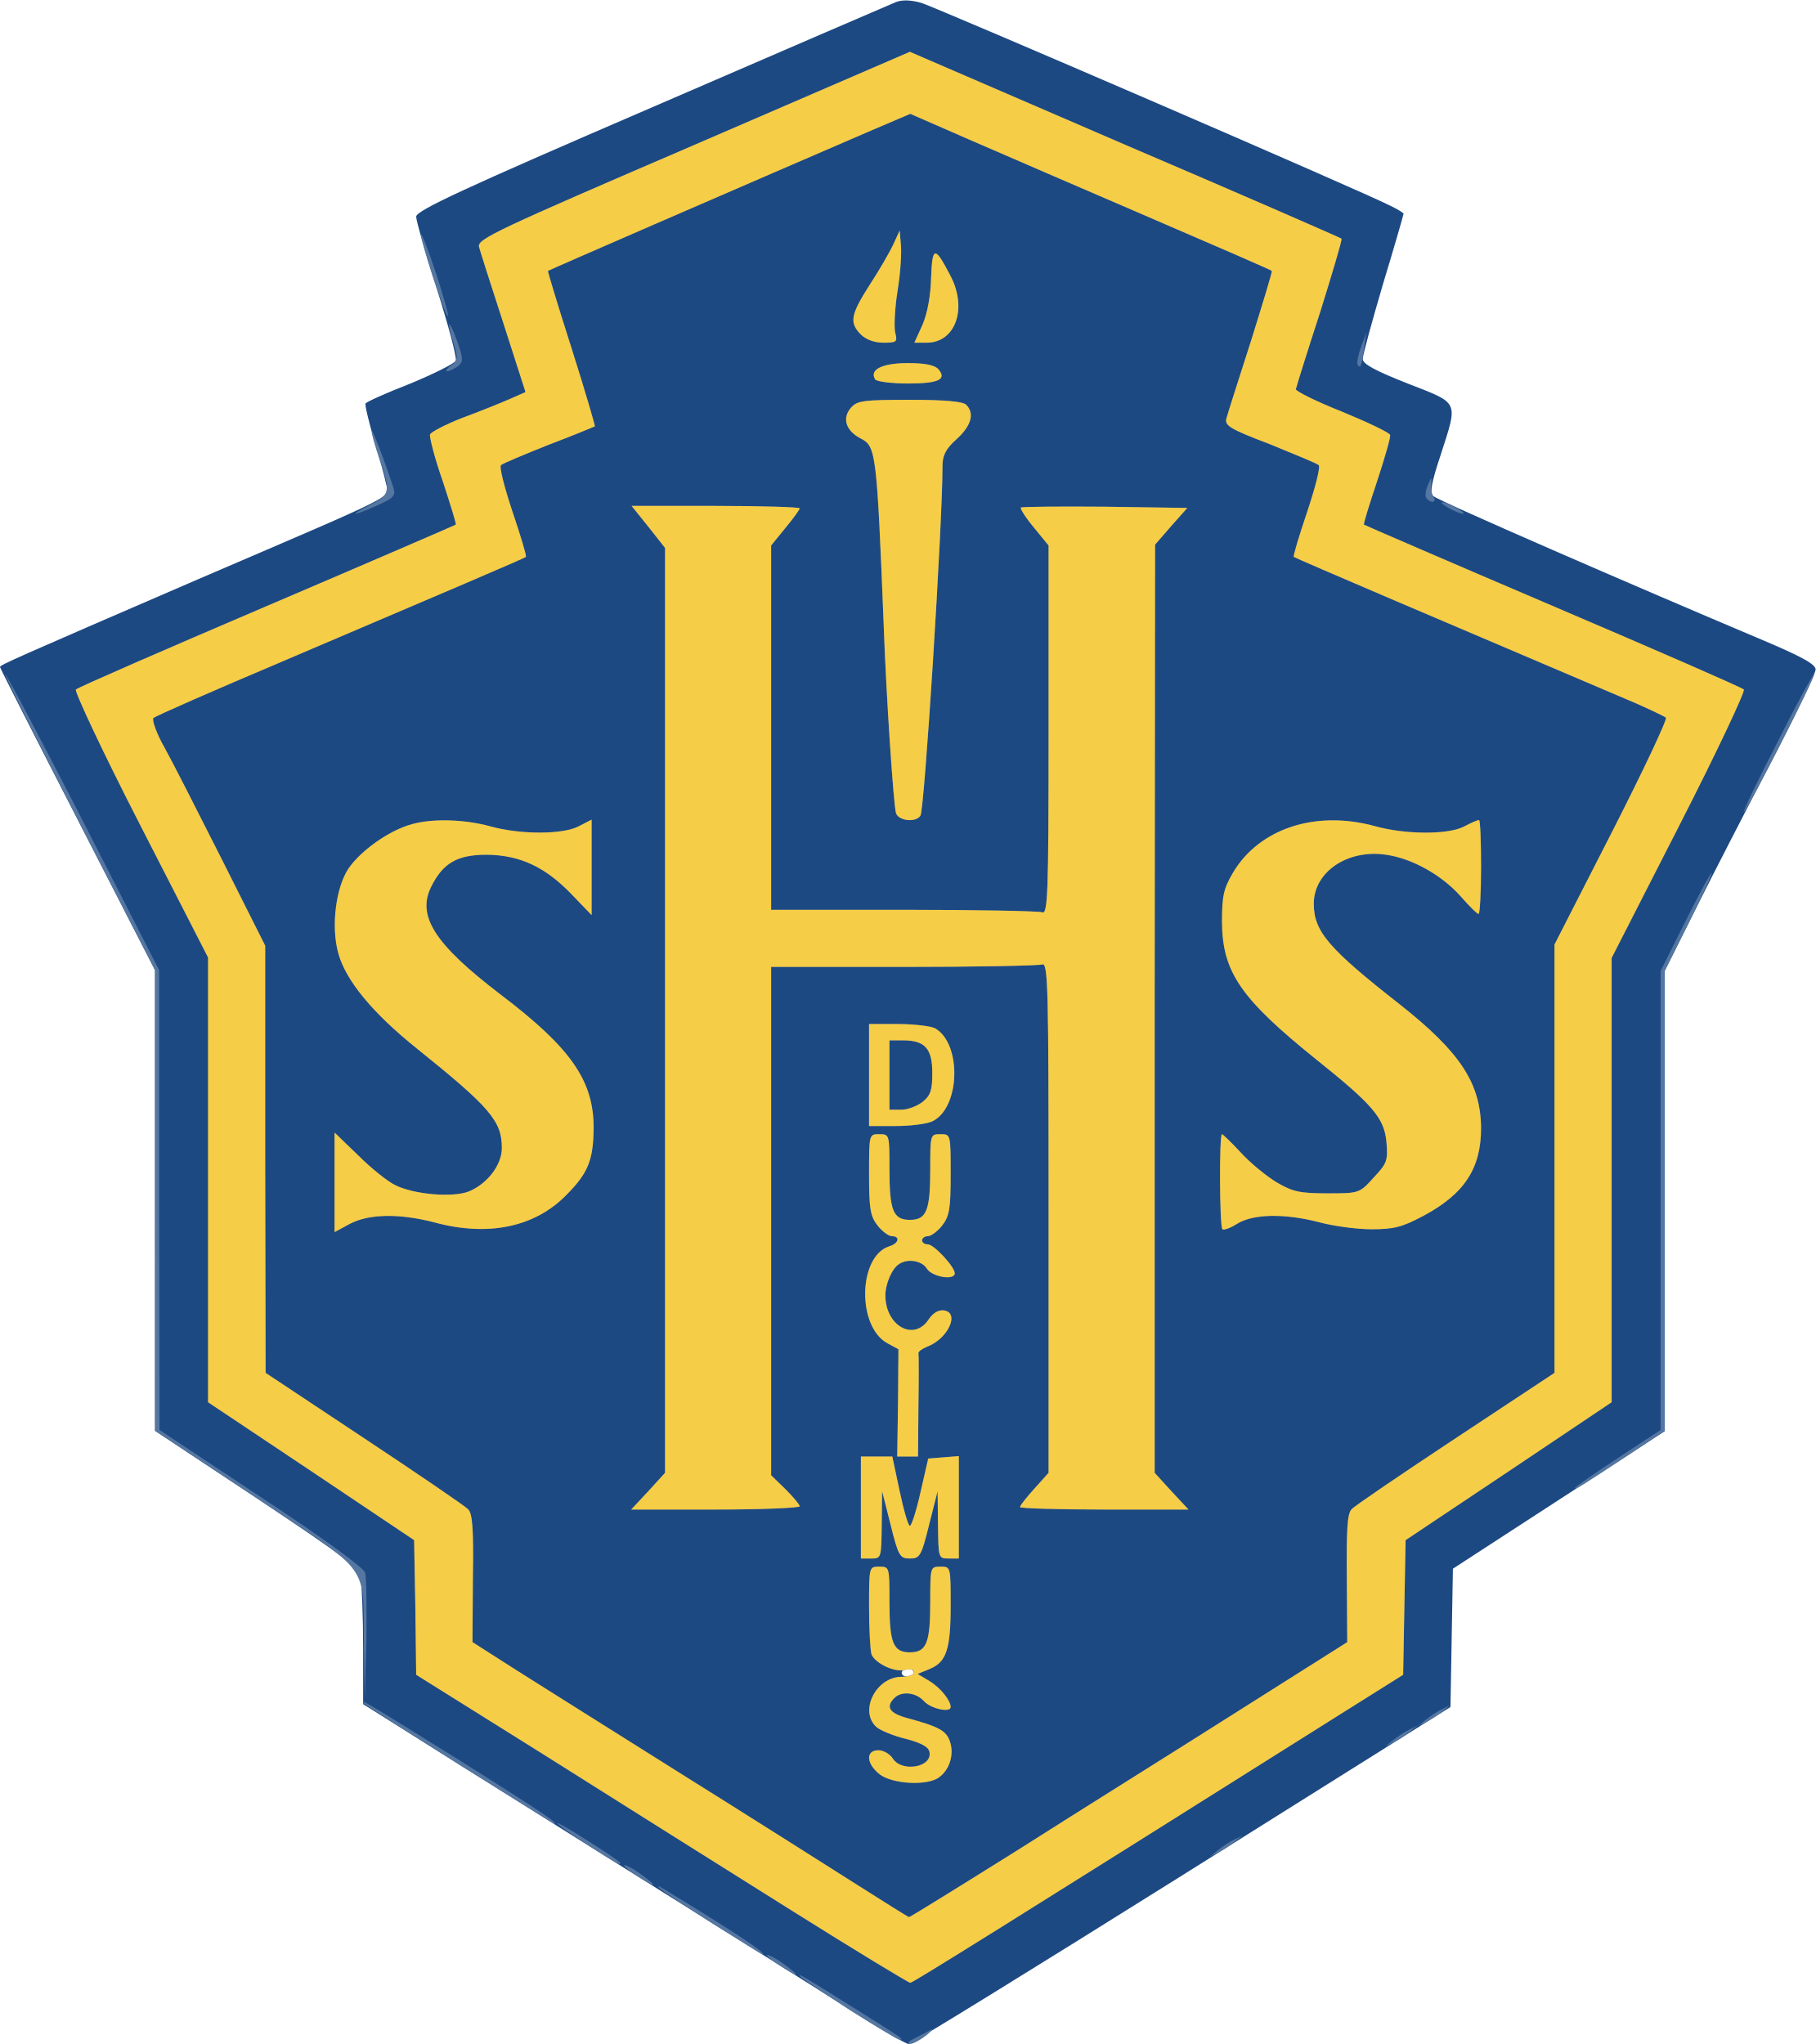
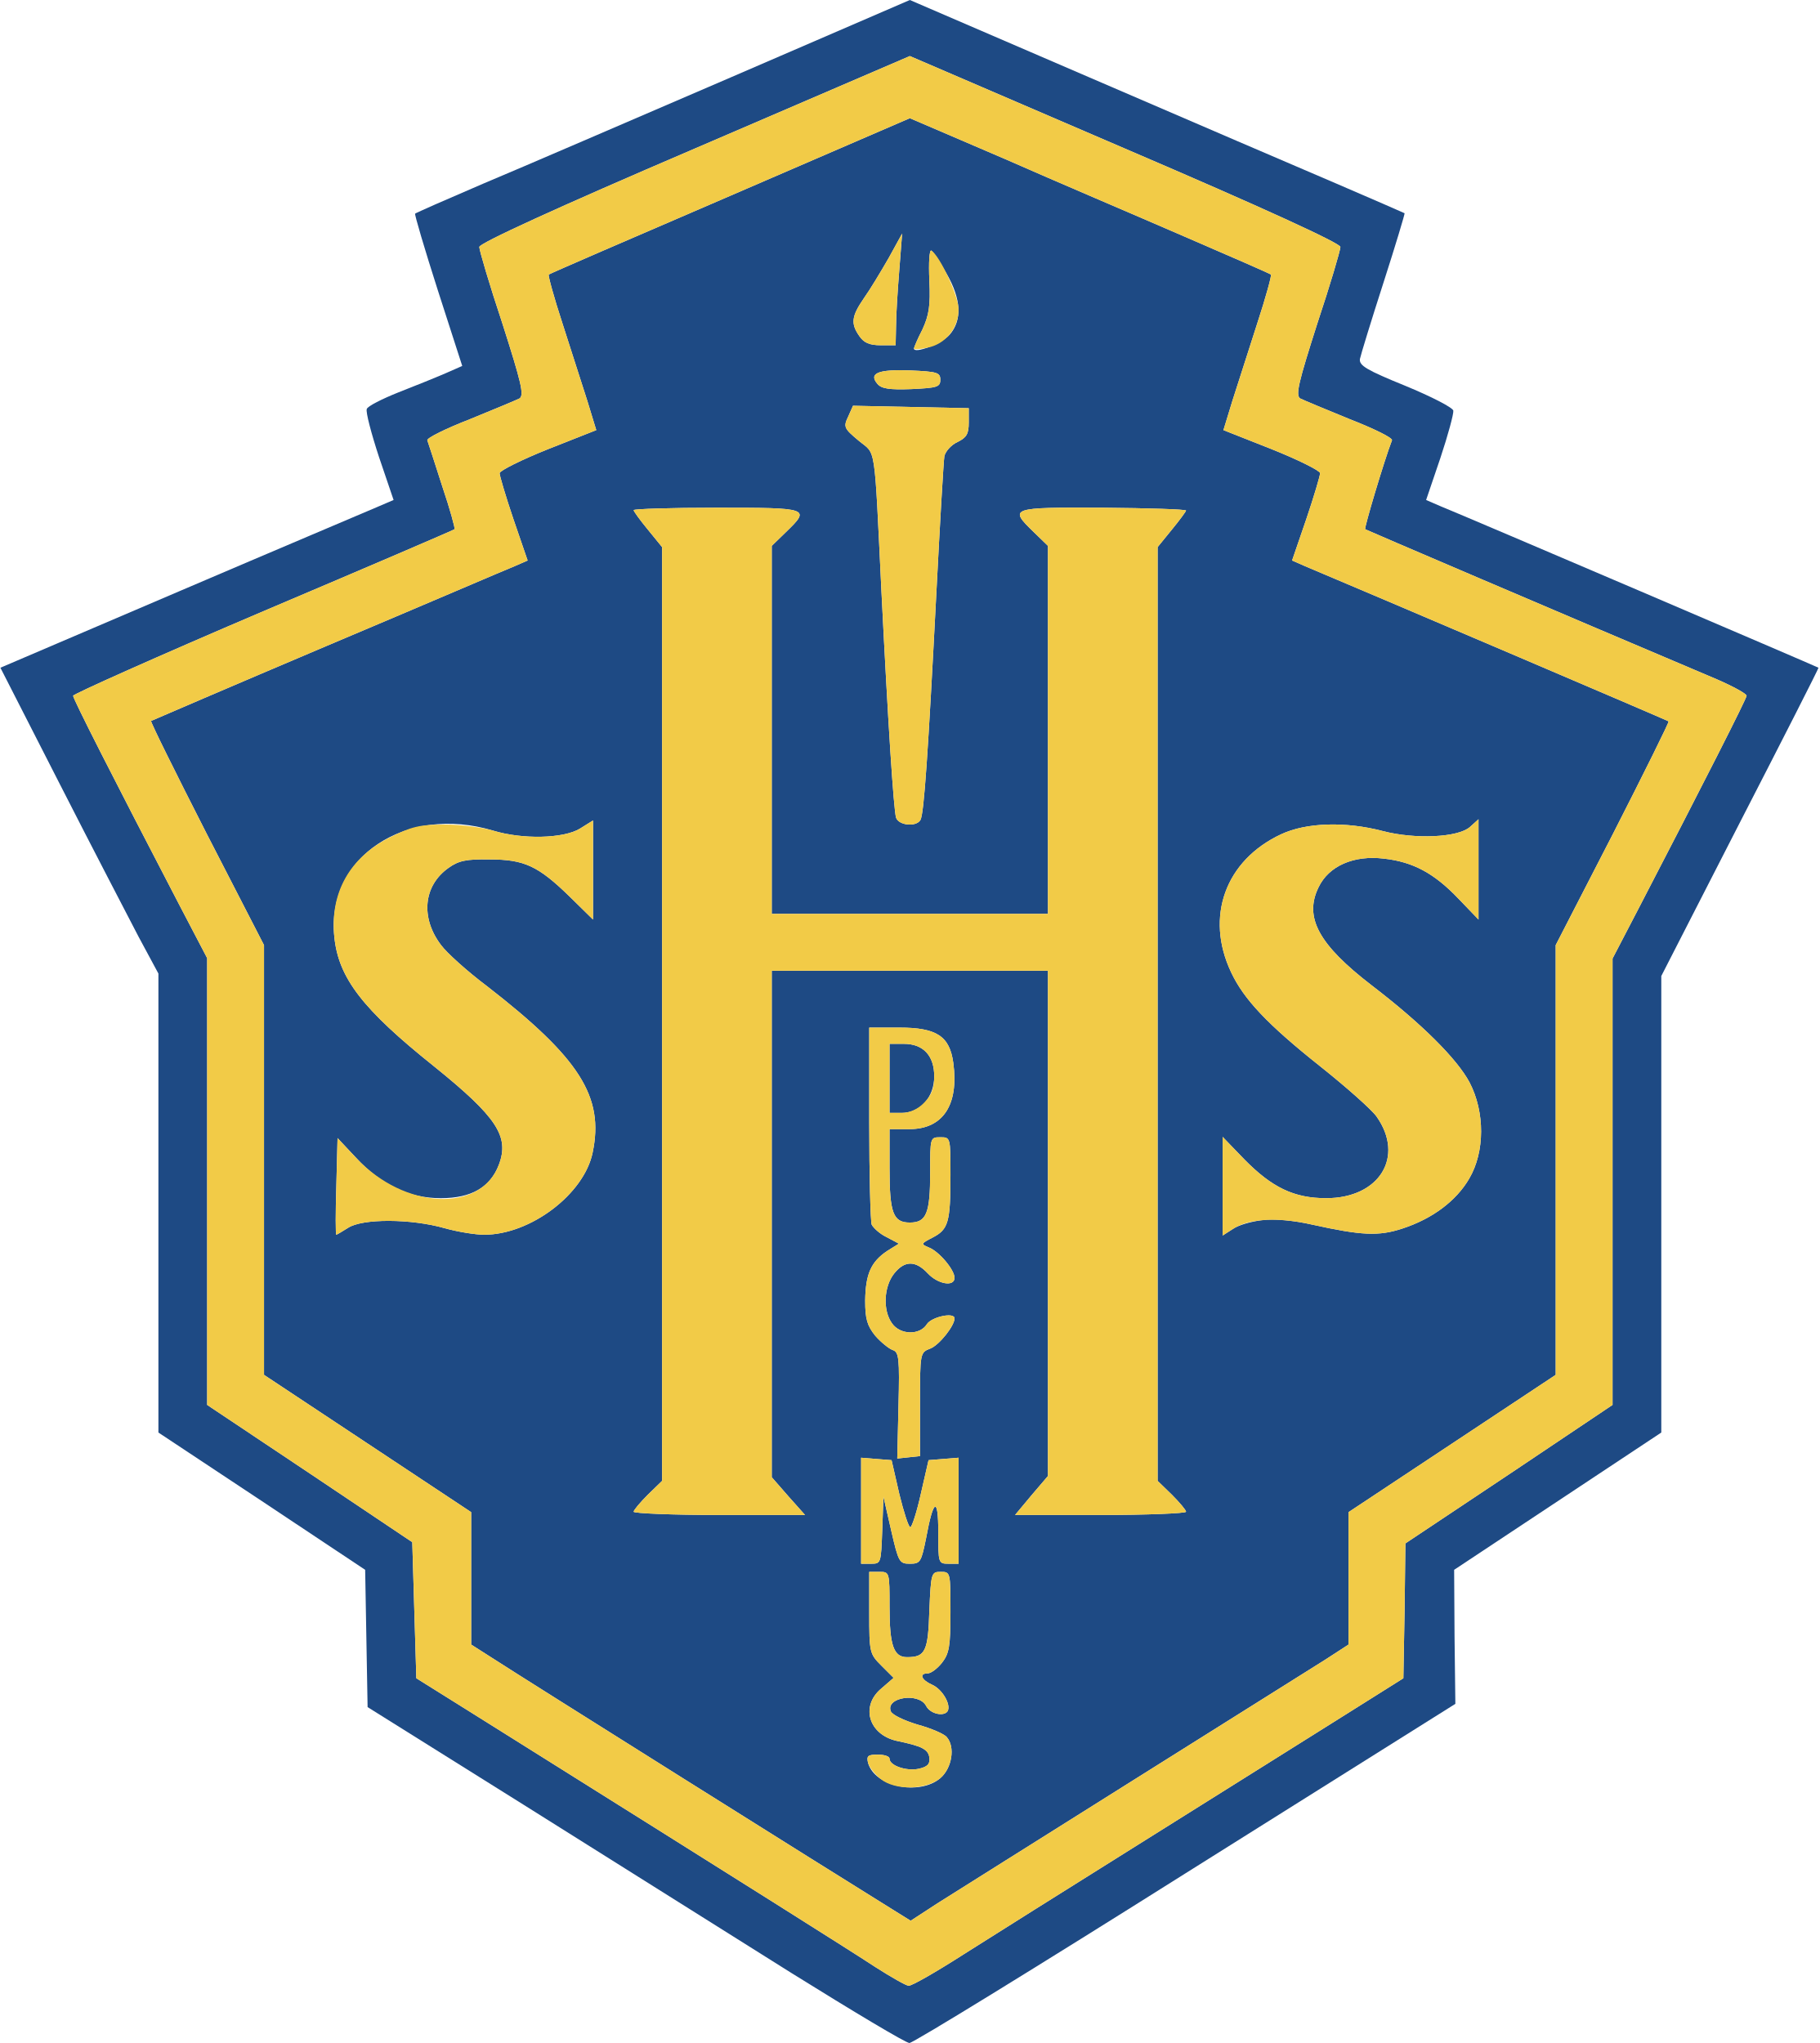
- <svg xmlns="http://www.w3.org/2000/svg" version="1.0" width="445px" height="501px" viewBox="0 0 4450 5010" preserveAspectRatio="xMidYMid meet">
-   <g id="layer101" fill="#1d4983" stroke="none">
-     <path d="M2085 4927 c-72 -46 -370 -233 -663 -416 l-532 -334 0 -137 c0 -76 -3 -152 -6 -170 -6 -29 -32 -49 -255 -198 l-249 -165 0 -565 0 -564 -190 -370 c-105 -203 -190 -371 -190 -373 0 -5 29 -18 485 -215 512 -220 468 -198 461 -235 -3 -16 -17 -66 -30 -110 -13 -44 -22 -83 -20 -86 2 -4 51 -26 110 -49 58 -24 108 -49 111 -56 3 -8 -18 -86 -46 -175 -28 -88 -51 -168 -51 -178 0 -15 119 -70 576 -267 316 -137 586 -253 600 -259 16 -6 37 -5 62 2 36 11 1091 466 1151 498 17 8 31 17 31 19 0 2 -22 79 -50 171 -27 92 -50 175 -50 185 0 12 29 28 110 60 128 50 124 41 81 175 -23 69 -27 93 -18 101 11 11 492 220 805 352 97 41 132 60 132 73 0 9 -48 109 -106 221 -58 111 -142 274 -185 360 l-79 158 0 564 0 564 -259 168 -260 169 -3 169 -3 170 -658 413 c-362 227 -664 413 -670 413 -7 0 -71 -38 -142 -83z m155 -827 c0 -5 -7 -10 -15 -10 -8 0 -15 5 -15 10 0 6 7 10 15 10 8 0 15 -4 15 -10z" />
+ <svg xmlns="http://www.w3.org/2000/svg" version="1.1" id="Layer_1" x="0px" y="0px" viewBox="-81 145 448 503" style="enable-background:new -81 145 448 503;" xml:space="preserve">
+   <style type="text/css">
+ 	.st0{fill:#1E4A84;}
+ 	.st1{fill:#F2CB47;}
+ </style>
+   <g id="layer101">
+     <path class="st0" d="M113.9,630.8c-15.1-9.5-44.7-28.1-65.9-41.4L9.5,565.3l-0.3-16.9l-0.3-16.9l-25.4-16.9L-42,497.7v-56.5v-56.5   l-4.9-9.1c-2.6-5-11.4-21.9-19.4-37.6l-14.6-28.6l44.2-18.9c24.3-10.4,46.1-19.6,48.4-20.6l4.2-1.8l-3.6-10.6   c-1.9-5.8-3.3-11.1-3-11.8c0.2-0.7,3.8-2.5,7.8-4.1c4.1-1.6,9.3-3.7,11.6-4.7l4.1-1.8l-6-18.6c-3.3-10.3-5.8-18.8-5.6-18.9   c0.2-0.2,7.7-3.5,16.8-7.4c9.1-3.8,36.4-15.6,60.8-26.1L143,145l44.3,19.1c24.3,10.5,51.6,22.2,60.7,26.1   c9.1,3.9,16.6,7.2,16.8,7.3c0.1,0.1-2.2,7.8-5.2,17.1c-3,9.3-5.6,17.8-5.8,18.8c-0.2,1.6,1.6,2.7,11.2,6.6   c6.3,2.6,11.6,5.3,11.8,6.1c0.1,0.8-1.3,6-3.2,11.7l-3.5,10.3l3.7,1.6c6.2,2.5,92.7,39.5,92.9,39.7c0.1,0.1-8.6,17.2-19.3,38   L328,385.3v56.2v56.2l-25.5,16.9L277,531.5l0.1,16.5l0.2,16.5l-66.4,41.7c-36.5,23-67.1,41.8-68,41.8   C142,648,129,640.2,113.9,630.8z M156.2,626.2c6.8-4.3,26-16.4,42.8-26.9s38.4-24.1,48-30.1l17.5-11l0.3-16.6L265,525l25.5-17   l25.5-17.1v-55V381l6.4-12.3c16.2-31.2,26.6-51.7,26.6-52.4c0-0.5-3.3-2.3-7.2-4c-41.3-17.5-86.4-36.8-86.7-37   c-0.3-0.2,4.7-17,6.6-21.9c0.2-0.6-4.5-2.9-10.4-5.2c-5.9-2.4-11.4-4.7-12.2-5.1c-1.2-0.8-0.4-4,4.2-18.4   c3.2-9.6,5.7-18.1,5.7-18.9c0-0.9-18.7-9.5-53-24.2l-53-22.8l-53,22.8c-34.3,14.7-53,23.3-53,24.2c0,0.8,2.5,9.3,5.7,18.9   c4.6,14.4,5.4,17.6,4.2,18.4c-0.8,0.4-6.3,2.7-12.2,5.1c-5.9,2.3-10.6,4.6-10.5,5.2c0.2,0.6,1.9,5.7,3.7,11.4   c1.9,5.6,3.2,10.4,3,10.5c-0.2,0.2-21.4,9.3-47.1,20.2C-42,306.5-63,315.9-63,316.3c0,0.8,9.6,19.7,26.1,51.4l6.9,13.2v55v55   l25.3,16.9l25.2,16.9l0.5,16.8l0.5,16.7l15.5,9.7c68.6,43,91.4,57.4,97.5,61.4c3.9,2.5,7.6,4.6,8.2,4.6   C143.4,634,149.5,630.5,156.2,626.2z" />
+     <path class="st0" d="M136.3,613.6c-10.2-6.3-88.9-55.7-95.5-60l-5.8-3.7v-16.3v-16.3L9.5,500.4L-16,483.5v-52.9v-52.9l-14.1-27.4   c-7.7-15.1-13.9-27.6-13.7-27.8c0.2-0.1,19.7-8.5,43.3-18.5c23.7-10,44.4-18.9,46.2-19.6l3.2-1.4l-3.5-10.2   c-1.9-5.6-3.4-10.7-3.4-11.3s5.4-3.3,11.9-5.9l11.9-4.7l-2.2-7.2c-1.3-4-4-12.5-6.1-19c-2.1-6.4-3.6-11.9-3.4-12.1   c0.2-0.2,20.3-8.9,44.7-19.4l44.2-19.1l23.3,10c12.7,5.6,32.7,14.1,44.2,19.1c11.6,5,21.2,9.2,21.4,9.4c0.2,0.2-1.3,5.7-3.4,12.1   c-2.1,6.5-4.8,15-6.1,19l-2.2,7.2l11.9,4.7c6.5,2.6,11.9,5.3,11.9,5.9s-1.5,5.7-3.4,11.3l-3.5,10.2l3.2,1.4   c15,6.3,89.3,38,89.5,38.2c0.2,0.1-6,12.6-13.7,27.7L302,377.7v52.9v52.9l-25.5,16.9L251,517.3v16.3v16.3l-5.7,3.7   c-3.2,2-24.5,15.4-47.3,29.7c-22.8,14.3-44.5,28-48.2,30.3l-6.6,4.3L136.3,613.6z M150.5,582.8c2.9-2.5,3.7-7.7,1.6-10.1   c-0.6-0.8-3.9-2.2-7.2-3.1c-3.3-1-6.3-2.4-6.6-3.3c-1.3-3.4,6.9-4.7,8.7-1.3c1,2,4.4,2.7,5.3,1.3c0.9-1.6-1.3-5.4-3.8-6.5   c-2.7-1.2-3.3-2.8-1.1-2.8c0.8,0,2.4-1.2,3.5-2.6c1.8-2.3,2.1-4.1,2.1-12.5c0-9.8,0-9.9-2.4-9.9c-2.3,0-2.4,0.2-2.8,9.5   c-0.3,10.1-1,11.5-5.5,11.5c-3.3,0-4.3-2.9-4.3-12.4c0-8.5,0-8.6-2.5-8.6H133v10.1c0,9.8,0.1,10.1,3,13l3,3l-3,2.6   c-5.2,4.3-3.2,11.3,3.7,12.9c6.3,1.3,7.8,2.1,8.1,4.1c0.2,1.6-0.4,2.3-2.7,2.8c-3,0.6-7.1-0.8-7.1-2.5c0-0.6-1.3-1-2.9-1   c-2.4,0-2.8,0.3-2.4,2C134.3,584.9,145.3,587.2,150.5,582.8z M136.2,521.8l0.3-8.3l1.9,8.3c1.8,7.8,2,8.2,4.6,8.2   c2.6,0,2.8-0.4,4-6.3c1.8-9.8,3-10.3,3-1.4c0,7.5,0,7.7,2.5,7.7h2.5v-13.1v-13l-3.7,0.3l-3.7,0.3l-1.9,8.3c-1,4.5-2.2,8.2-2.6,8.2   c-0.4,0-1.6-3.7-2.7-8.2l-1.9-8.3l-3.8-0.3l-3.7-0.3v13V530h2.5C135.9,530,135.9,529.8,136.2,521.8z M113.1,513.4l-4.1-4.7v-62.3   V384h34h34v62.2v62.2l-4.1,4.8l-4,4.8h21c11.6,0,21.1-0.4,21.1-0.8c0-0.4-1.6-2.3-3.5-4.2l-3.5-3.4V394.7v-115l3.5-4.3   c1.9-2.3,3.5-4.5,3.5-4.7c0-0.3-9.2-0.6-20.5-0.7c-22.8-0.1-23.2,0-17,6l3.5,3.4v45.3V370h-34h-34v-45.3v-45.3l3.5-3.4   c6.1-5.9,5.8-6-17-6c-11.3,0-20.5,0.3-20.5,0.6c0,0.3,1.6,2.5,3.5,4.8l3.5,4.3v115v114.9l-3.5,3.4c-1.9,1.9-3.5,3.8-3.5,4.2   c0,0.4,9.5,0.8,21.1,0.8h21.1L113.1,513.4z M145.5,490.8c0-12.8,0-12.8,2.6-13.8c2.2-0.9,5.9-5.6,5.9-7.4c0-1.6-5.6-0.4-6.8,1.4   c-1.7,2.8-6.6,2.7-8.6-0.2c-2.3-3.2-2-9,0.5-12.2c2.6-3.3,5.3-3.3,8.3-0.1c2.5,2.7,6.6,3.4,6.6,1.1c0-2-3.9-6.6-6.4-7.5   c-1.9-0.8-1.9-0.9,1-2.4c3.9-2,4.4-3.8,4.4-15.4c0-9.3,0-9.3-2.5-9.3s-2.5,0.1-2.5,8.6c0,10.1-0.9,12.4-5,12.4c-4.1,0-5-2.3-5-13.4   V423h4.9c8.2,0,12.2-5.9,10.8-16.3c-0.9-6.6-4.1-8.7-13.3-8.7H133v23.4c0,12.9,0.3,24.2,0.6,25.1c0.4,0.8,2,2.3,3.7,3.1l3,1.6   l-2.9,1.8c-4,2.7-5.3,5.7-5.4,12.2c0,4.6,0.5,6.2,2.5,8.7c1.4,1.6,3.4,3.2,4.3,3.5c1.5,0.5,1.7,2,1.4,13.7l-0.3,13l2.8-0.3l2.8-0.3   V490.8z M4.7,447.3c3.5-2.3,15.4-2.3,23.8,0.1c3.2,0.9,7.6,1.6,9.7,1.6c11.4,0,24.6-10,26.7-20.2c2.9-13.8-3.2-23.3-26-41   c-4.8-3.6-9.9-8.2-11.3-10.1c-5.1-6.7-4.4-14.6,1.8-19c2.5-1.8,4.4-2.2,10.1-2.1c8.6,0,12,1.6,19.8,9.2l5.7,5.6v-12.2V347l-3.2,2   c-4.1,2.5-14.2,2.7-21.4,0.5c-21.5-6.5-41.1,6.6-39.1,26.1c1,10.2,7,17.9,24.5,31.9c15.5,12.5,18.7,17.3,16,24.3   c-2.1,5.5-6.7,8.2-14.3,8.2c-7.8,0-14.6-3.2-20.8-9.9l-4.6-4.9l-0.3,11.9c-0.2,6.5-0.2,11.9,0,11.9C1.9,449,3.3,448.2,4.7,447.3z    M229.8,445.4c2.7-0.4,7.8,0.1,12.2,1.1c12.2,2.7,16.4,2.9,22.2,1c7.4-2.4,13.3-6.8,16.5-12.3c3.9-6.6,3.9-16.4,0.1-23.7   c-3.1-5.8-11.7-14.4-24.1-23.9c-13-10-16.7-16.7-13.1-24.1c2.5-5.3,8.7-8,16.1-7.1c7.2,0.8,12.4,3.6,18.4,9.9l4.9,5.1v-12.3v-12.4   l-2.1,1.9c-2.9,2.6-13.5,3.1-21.5,1c-9.2-2.4-18.8-2.1-25,0.8c-13.7,6.4-18.8,20.3-12.3,34c3.1,6.6,8.9,12.8,22,23.2   c6.4,5.1,12.6,10.6,13.8,12.3c7,9.9,0.7,20.1-12.4,20.1c-7.9,0-13.3-2.6-20.1-9.5l-5.4-5.6v12.2v12.1l2.5-1.6   C223.9,446.6,227.2,445.7,229.8,445.4z M145.6,346.9c0.9-1.5,1.9-16.8,3.9-55.4c0.9-17.6,1.8-33,2-34.2c0.3-1.2,1.7-2.8,3.3-3.5   c2.2-1.1,2.7-2,2.7-4.8v-3.5l-14.3-0.3l-14.2-0.3l-1.2,2.7c-1.2,2.5-1,2.9,2.6,5.9c4.3,3.6,3.8-0.2,5.6,37c1.6,32,3,53.8,3.6,55.8   C140.2,348.2,144.5,348.7,145.6,346.9z M150.5,238.5c0-1.8-0.8-2-7.4-2.3c-7.9-0.3-10.3,0.7-8.1,3.3c1,1.2,2.9,1.5,8.4,1.3   C149.7,240.5,150.5,240.3,150.5,238.5z M152.8,227.4c3.1-3.6,2.9-8.7-0.8-15.1c-1.6-2.8-3.3-5.4-3.7-5.6c-0.5-0.3-0.7,3-0.5,7.3   c0.3,6.3-0.1,8.6-1.7,12.1c-1.2,2.3-2.1,4.5-2.1,4.7C144,232.2,150.9,229.6,152.8,227.4z M139.6,225.3c0-2.7,0.4-8.8,0.8-13.8   l0.7-9l-3.3,6c-1.9,3.3-4.6,7.8-6.1,9.9c-3.1,4.5-3.3,6.3-1.1,9.4c1.1,1.6,2.5,2.2,5.2,2.2h3.7L139.6,225.3z" />
+     <path class="st0" d="M138,410.5V402h3.5c4.8,0,7.5,2.9,7.5,8s-3.4,9-8,9h-3V410.5z" />
  </g>
-   <g id="layer102" fill="#5476a0" stroke="none">
-     <path d="M2242 4996 c16 -8 34 -18 40 -21 7 -4 2 3 -12 14 -14 11 -32 21 -40 21 -8 0 -3 -7 12 -14z" />
-     <path d="M2083 4927 c-61 -40 -115 -76 -120 -81 -11 -12 0 -6 132 77 120 75 123 77 109 76 -5 0 -59 -33 -121 -72z" />
-     <path d="M1939 4682 c-156 -98 -427 -268 -601 -378 l-318 -199 -2 -165 -3 -165 -252 -169 -253 -169 0 -545 0 -545 -166 -324 c-93 -181 -162 -329 -158 -333 5 -5 216 -97 469 -205 253 -108 461 -198 462 -199 2 -1 -13 -49 -32 -107 -20 -57 -33 -109 -31 -114 2 -6 37 -24 77 -40 41 -15 93 -36 116 -46 l41 -18 -54 -168 c-30 -92 -57 -177 -60 -188 -5 -19 45 -42 526 -249 l530 -229 528 228 c290 124 528 228 530 230 2 2 -22 83 -53 182 -32 98 -58 182 -59 187 0 5 50 30 113 55 63 26 116 51 118 57 2 5 -13 56 -32 114 -19 57 -34 105 -32 106 1 1 209 91 462 199 253 108 464 200 469 205 4 4 -65 151 -158 333 l-166 325 0 544 0 545 -252 169 -253 169 -3 165 -3 165 -137 86 c-834 525 -1065 669 -1071 669 -4 0 -136 -80 -292 -178z m558 -149 c146 -93 388 -244 536 -338 l269 -170 -1 -156 c-1 -121 1 -160 12 -170 7 -8 122 -86 255 -174 l242 -160 0 -525 0 -525 140 -274 c77 -151 137 -278 133 -282 -5 -4 -55 -28 -113 -52 -388 -165 -796 -339 -799 -342 -2 -2 13 -52 33 -111 20 -60 33 -111 28 -114 -4 -4 -58 -26 -119 -51 -100 -38 -112 -46 -107 -64 3 -11 30 -96 60 -189 29 -93 53 -171 51 -172 -1 -2 -137 -61 -302 -132 -165 -71 -364 -157 -442 -191 l-142 -62 -103 44 c-343 148 -783 339 -785 341 -1 1 25 87 58 190 33 104 58 190 57 191 -2 1 -52 22 -113 45 -60 24 -113 46 -117 50 -5 3 8 54 28 114 20 59 35 109 33 111 -5 4 -188 82 -594 255 -170 72 -314 135 -319 140 -4 4 7 37 27 72 19 34 82 158 141 275 l106 211 0 524 1 523 241 160 c133 88 247 166 255 174 11 10 14 48 12 170 l-1 156 108 69 c60 38 240 151 399 251 160 100 351 221 425 268 74 47 136 86 138 86 1 1 122 -74 269 -166z" />
-     <path d="M2156 4349 c-33 -26 -35 -59 -3 -59 12 0 28 9 35 20 22 35 98 22 90 -16 -2 -12 -20 -22 -58 -32 -30 -7 -63 -21 -72 -29 -43 -39 -1 -123 62 -123 16 0 30 -5 30 -11 0 -7 -9 -9 -22 -6 -25 7 -73 -16 -82 -38 -3 -9 -6 -61 -6 -116 0 -99 0 -99 25 -99 25 0 25 1 25 86 0 101 9 124 50 124 41 0 50 -23 50 -124 0 -85 0 -86 25 -86 25 0 25 0 25 95 0 107 -10 139 -52 156 l-29 12 30 18 c26 16 51 47 51 63 0 15 -49 4 -65 -14 -20 -22 -55 -26 -73 -8 -22 22 -12 37 31 49 78 21 96 31 105 57 11 31 0 69 -26 88 -28 22 -115 17 -146 -7z" />
-     <path d="M2110 3695 l0 -125 38 0 39 0 18 85 c10 47 21 85 25 85 4 0 16 -37 26 -82 l19 -83 38 -3 37 -3 0 125 0 126 -25 0 c-25 0 -25 -1 -26 -82 l-1 -83 -21 83 c-19 77 -23 82 -47 82 -24 0 -28 -5 -47 -82 l-21 -83 -1 83 c-1 81 -1 82 -26 82 l-25 0 0 -125z" />
-     <path d="M1589 3655 l41 -45 0 -1133 0 -1134 -41 -52 -41 -51 206 0 c113 0 206 3 206 6 0 3 -16 25 -35 48 l-35 43 0 447 0 446 324 0 c178 0 331 3 340 6 14 6 16 -38 16 -446 l0 -453 -36 -44 c-20 -24 -34 -46 -32 -49 3 -2 96 -3 206 -2 l202 3 -40 45 -39 45 -1 1138 0 1137 41 45 42 45 -207 0 c-113 0 -206 -3 -206 -6 0 -4 16 -24 35 -45 l35 -39 0 -626 c0 -567 -1 -626 -16 -620 -9 3 -162 6 -340 6 l-324 0 0 623 0 623 35 34 c19 19 35 38 35 42 0 4 -93 8 -206 8 l-207 0 42 -45z" />
-     <path d="M2201 3438 l1 -131 -26 -14 c-76 -40 -73 -213 3 -238 24 -7 28 -25 7 -25 -8 0 -24 -12 -35 -26 -18 -23 -21 -41 -21 -125 0 -99 0 -99 25 -99 25 0 25 1 25 86 0 101 9 124 50 124 41 0 50 -23 50 -124 0 -85 0 -86 25 -86 25 0 25 0 25 99 0 84 -3 102 -21 125 -11 14 -27 26 -35 26 -8 0 -14 5 -14 10 0 6 6 10 14 10 15 0 66 55 66 71 0 18 -55 9 -68 -11 -12 -20 -47 -26 -68 -12 -18 11 -34 49 -34 77 0 75 70 114 106 59 11 -16 24 -24 38 -22 39 6 9 70 -42 89 -12 5 -22 12 -21 16 1 5 1 63 0 131 l-1 122 -25 0 -26 0 2 -132z" />
-     <path d="M820 2898 l0 -122 58 56 c31 31 72 64 91 73 46 23 142 31 181 15 45 -19 80 -65 80 -106 0 -66 -28 -99 -207 -243 -109 -87 -176 -168 -194 -235 -18 -65 -6 -160 25 -207 30 -44 100 -94 156 -109 50 -14 127 -12 190 5 74 21 180 21 219 0 l31 -16 0 117 0 117 -50 -52 c-64 -66 -125 -95 -207 -96 -72 0 -107 20 -136 78 -36 72 8 141 169 264 174 132 229 212 229 328 -1 78 -13 110 -67 164 -77 79 -192 103 -324 67 -85 -22 -160 -21 -207 4 l-37 20 0 -122z" />
-     <path d="M2996 3013 c-7 -7 -8 -233 -1 -233 2 0 24 21 47 46 23 25 62 57 87 72 39 23 57 27 124 27 78 0 79 0 114 -39 33 -35 35 -42 31 -88 -6 -58 -33 -90 -173 -202 -185 -149 -229 -214 -230 -336 0 -64 4 -82 27 -121 64 -108 202 -154 348 -114 75 21 180 21 218 1 17 -9 33 -16 37 -16 3 0 5 52 5 115 0 63 -3 115 -6 115 -4 0 -23 -19 -44 -43 -46 -52 -119 -93 -183 -102 -94 -14 -177 42 -177 120 0 68 36 110 211 247 148 117 198 193 199 303 0 99 -41 162 -143 216 -51 27 -71 32 -126 32 -36 0 -94 -8 -127 -17 -84 -22 -161 -21 -201 3 -17 11 -34 17 -37 14z" />
-     <path d="M2130 2635 l0 -125 71 0 c39 0 79 5 90 10 67 37 63 197 -7 229 -14 6 -54 11 -89 11 l-65 0 0 -125z m131 66 c20 -16 24 -29 24 -71 0 -60 -18 -80 -72 -80 l-33 0 0 85 0 85 29 0 c16 0 39 -9 52 -19z" />
-     <path d="M2196 1993 c-6 -20 -24 -287 -30 -458 -17 -426 -19 -441 -56 -460 -37 -19 -47 -50 -24 -76 15 -17 31 -19 144 -19 85 0 130 4 138 12 21 21 13 51 -23 84 -27 24 -35 40 -35 66 0 144 -44 841 -54 857 -11 18 -54 13 -60 -6z" />
-     <path d="M2145 930 c-15 -24 17 -40 80 -40 43 0 66 5 75 15 21 25 1 35 -75 35 -41 0 -77 -5 -80 -10z" />
-     <path d="M2110 820 c-29 -29 -25 -49 21 -121 23 -35 49 -80 58 -99 l16 -35 3 35 c2 19 -1 70 -8 112 -7 43 -9 89 -6 103 6 23 4 25 -29 25 -22 0 -43 -8 -55 -20z" />
-     <path d="M2261 796 c12 -28 20 -71 21 -115 3 -78 9 -79 47 -6 43 81 13 165 -58 165 l-30 0 20 -44z" />
-     <path d="M1913 4819 c-35 -22 -46 -37 -15 -20 22 13 58 40 52 41 -3 0 -20 -10 -37 -21z" />
-     <path d="M1745 4714 c-66 -42 -124 -81 -130 -87 -5 -6 1 -4 15 5 171 104 254 159 238 158 -2 0 -57 -35 -123 -76z" />
-     <path d="M1563 4599 c-35 -22 -46 -37 -15 -20 22 13 58 40 52 41 -3 0 -20 -10 -37 -21z" />
-     <path d="M1448 4527 c-61 -39 -106 -73 -68 -52 41 23 140 87 140 91 0 6 -2 6 -72 -39z" />
-     <path d="M2985 4535 c11 -9 29 -21 40 -26 l20 -10 -20 16 c-11 9 -29 21 -40 26 l-20 10 20 -16z" />
-     <path d="M1128 4327 c-125 -79 -231 -147 -235 -151 -12 -14 7 -2 245 146 189 119 235 150 220 148 -2 -1 -105 -65 -230 -143z" />
-     <path d="M3415 4265 c11 -9 29 -21 40 -26 l20 -10 -20 16 c-11 9 -29 21 -40 26 l-20 10 20 -16z" />
-     <path d="M3495 4215 c11 -9 29 -21 40 -26 l20 -10 -20 16 c-11 9 -29 21 -40 26 l-20 10 20 -16z" />
-     <path d="M892 4034 c-3 -206 23 -171 -263 -362 l-249 -165 0 -565 0 -564 -185 -360 c-102 -199 -184 -363 -182 -365 2 -2 88 161 191 361 l186 364 0 564 1 563 249 165 c155 102 252 173 255 185 3 11 4 85 3 165 l-4 145 -2 -131z" />
-     <path d="M3860 3647 c0 -2 47 -35 105 -73 l105 -69 0 -563 0 -562 60 -120 c33 -66 62 -120 65 -120 3 0 -22 54 -55 120 l-60 120 0 563 0 564 -82 55 c-128 84 -138 91 -138 85z" />
-     <path d="M4356 1820 c47 -94 88 -169 90 -167 5 4 -165 337 -172 337 -3 0 34 -77 82 -170z" />
-     <path d="M908 1237 c48 -24 50 -32 22 -112 -11 -32 -20 -63 -19 -69 0 -9 32 74 54 142 5 17 -2 24 -41 41 -60 27 -71 26 -16 -2z" />
-     <path d="M3550 1245 c-14 -8 -20 -14 -15 -14 6 0 21 6 35 14 14 8 21 14 15 14 -5 0 -21 -6 -35 -14z" />
-     <path d="M3496 1221 c-4 -5 -2 -20 4 -33 8 -19 9 -20 8 -3 -2 11 1 26 5 33 5 6 4 12 -2 12 -5 0 -12 -4 -15 -9z" />
-     <path d="M1105 896 c17 -12 18 -18 7 -53 -18 -60 -13 -65 8 -8 16 45 16 51 2 63 -9 6 -20 12 -26 12 -5 0 -1 -6 9 -14z" />
-     <path d="M3327 893 c-2 -4 2 -24 9 -43 l13 -35 -6 40 c-6 44 -9 50 -16 38z" />
-     <path d="M1061 679 c-18 -55 -31 -102 -29 -104 2 -3 19 41 37 96 18 55 31 102 29 104 -2 3 -19 -41 -37 -96z" />
-   </g>
-   <g id="layer103" fill="#f6cd47" stroke="none">
-     <path d="M1939 4682 c-156 -98 -427 -268 -601 -378 l-318 -199 -2 -165 -3 -165 -252 -169 -253 -169 0 -545 0 -545 -166 -324 c-93 -181 -162 -329 -158 -333 5 -5 216 -97 469 -205 253 -108 461 -198 462 -199 2 -1 -13 -49 -32 -107 -20 -57 -33 -109 -31 -114 2 -6 37 -24 77 -40 41 -15 93 -36 116 -46 l41 -18 -54 -168 c-30 -92 -57 -177 -60 -188 -5 -19 45 -42 526 -249 l530 -229 528 228 c290 124 528 228 530 230 2 2 -22 83 -53 182 -32 98 -58 182 -59 187 0 5 50 30 113 55 63 26 116 51 118 57 2 5 -13 56 -32 114 -19 57 -34 105 -32 106 1 1 209 91 462 199 253 108 464 200 469 205 4 4 -65 151 -158 333 l-166 325 0 544 0 545 -252 169 -253 169 -3 165 -3 165 -137 86 c-834 525 -1065 669 -1071 669 -4 0 -136 -80 -292 -178z m558 -149 c146 -93 388 -244 536 -338 l269 -170 -1 -156 c-1 -121 1 -160 12 -170 7 -8 122 -86 255 -174 l242 -160 0 -525 0 -525 140 -274 c77 -151 137 -278 133 -282 -5 -4 -55 -28 -113 -52 -388 -165 -796 -339 -799 -342 -2 -2 13 -52 33 -111 20 -60 33 -111 28 -114 -4 -4 -58 -26 -119 -51 -100 -38 -112 -46 -107 -64 3 -11 30 -96 60 -189 29 -93 53 -171 51 -172 -1 -2 -137 -61 -302 -132 -165 -71 -364 -157 -442 -191 l-142 -62 -103 44 c-343 148 -783 339 -785 341 -1 1 25 87 58 190 33 104 58 190 57 191 -2 1 -52 22 -113 45 -60 24 -113 46 -117 50 -5 3 8 54 28 114 20 59 35 109 33 111 -5 4 -188 82 -594 255 -170 72 -314 135 -319 140 -4 4 7 37 27 72 19 34 82 158 141 275 l106 211 0 524 1 523 241 160 c133 88 247 166 255 174 11 10 14 48 12 170 l-1 156 108 69 c60 38 240 151 399 251 160 100 351 221 425 268 74 47 136 86 138 86 1 1 122 -74 269 -166z" />
-     <path d="M2156 4349 c-33 -26 -35 -59 -3 -59 12 0 28 9 35 20 22 35 98 22 90 -16 -2 -12 -20 -22 -58 -32 -30 -7 -63 -21 -72 -29 -43 -39 -1 -123 62 -123 16 0 30 -5 30 -11 0 -7 -9 -9 -22 -6 -25 7 -73 -16 -82 -38 -3 -9 -6 -61 -6 -116 0 -99 0 -99 25 -99 25 0 25 1 25 86 0 101 9 124 50 124 41 0 50 -23 50 -124 0 -85 0 -86 25 -86 25 0 25 0 25 95 0 107 -10 139 -52 156 l-29 12 30 18 c26 16 51 47 51 63 0 15 -49 4 -65 -14 -20 -22 -55 -26 -73 -8 -22 22 -12 37 31 49 78 21 96 31 105 57 11 31 0 69 -26 88 -28 22 -115 17 -146 -7z" />
-     <path d="M2110 3695 l0 -125 38 0 39 0 18 85 c10 47 21 85 25 85 4 0 16 -37 26 -82 l19 -83 38 -3 37 -3 0 125 0 126 -25 0 c-25 0 -25 -1 -26 -82 l-1 -83 -21 83 c-19 77 -23 82 -47 82 -24 0 -28 -5 -47 -82 l-21 -83 -1 83 c-1 81 -1 82 -26 82 l-25 0 0 -125z" />
-     <path d="M1589 3655 l41 -45 0 -1133 0 -1134 -41 -52 -41 -51 206 0 c113 0 206 3 206 6 0 3 -16 25 -35 48 l-35 43 0 447 0 446 324 0 c178 0 331 3 340 6 14 6 16 -38 16 -446 l0 -453 -36 -44 c-20 -24 -34 -46 -32 -49 3 -2 96 -3 206 -2 l202 3 -40 45 -39 45 -1 1138 0 1137 41 45 42 45 -207 0 c-113 0 -206 -3 -206 -6 0 -4 16 -24 35 -45 l35 -39 0 -626 c0 -567 -1 -626 -16 -620 -9 3 -162 6 -340 6 l-324 0 0 623 0 623 35 34 c19 19 35 38 35 42 0 4 -93 8 -206 8 l-207 0 42 -45z" />
-     <path d="M2201 3438 l1 -131 -26 -14 c-76 -40 -73 -213 3 -238 24 -7 28 -25 7 -25 -8 0 -24 -12 -35 -26 -18 -23 -21 -41 -21 -125 0 -99 0 -99 25 -99 25 0 25 1 25 86 0 101 9 124 50 124 41 0 50 -23 50 -124 0 -85 0 -86 25 -86 25 0 25 0 25 99 0 84 -3 102 -21 125 -11 14 -27 26 -35 26 -8 0 -14 5 -14 10 0 6 6 10 14 10 15 0 66 55 66 71 0 18 -55 9 -68 -11 -12 -20 -47 -26 -68 -12 -18 11 -34 49 -34 77 0 75 70 114 106 59 11 -16 24 -24 38 -22 39 6 9 70 -42 89 -12 5 -22 12 -21 16 1 5 1 63 0 131 l-1 122 -25 0 -26 0 2 -132z" />
-     <path d="M820 2898 l0 -122 58 56 c31 31 72 64 91 73 46 23 142 31 181 15 45 -19 80 -65 80 -106 0 -66 -28 -99 -207 -243 -109 -87 -176 -168 -194 -235 -18 -65 -6 -160 25 -207 30 -44 100 -94 156 -109 50 -14 127 -12 190 5 74 21 180 21 219 0 l31 -16 0 117 0 117 -50 -52 c-64 -66 -125 -95 -207 -96 -72 0 -107 20 -136 78 -36 72 8 141 169 264 174 132 229 212 229 328 -1 78 -13 110 -67 164 -77 79 -192 103 -324 67 -85 -22 -160 -21 -207 4 l-37 20 0 -122z" />
-     <path d="M2996 3013 c-7 -7 -8 -233 -1 -233 2 0 24 21 47 46 23 25 62 57 87 72 39 23 57 27 124 27 78 0 79 0 114 -39 33 -35 35 -42 31 -88 -6 -58 -33 -90 -173 -202 -185 -149 -229 -214 -230 -336 0 -64 4 -82 27 -121 64 -108 202 -154 348 -114 75 21 180 21 218 1 17 -9 33 -16 37 -16 3 0 5 52 5 115 0 63 -3 115 -6 115 -4 0 -23 -19 -44 -43 -46 -52 -119 -93 -183 -102 -94 -14 -177 42 -177 120 0 68 36 110 211 247 148 117 198 193 199 303 0 99 -41 162 -143 216 -51 27 -71 32 -126 32 -36 0 -94 -8 -127 -17 -84 -22 -161 -21 -201 3 -17 11 -34 17 -37 14z" />
-     <path d="M2130 2635 l0 -125 71 0 c39 0 79 5 90 10 67 37 63 197 -7 229 -14 6 -54 11 -89 11 l-65 0 0 -125z m131 66 c20 -16 24 -29 24 -71 0 -60 -18 -80 -72 -80 l-33 0 0 85 0 85 29 0 c16 0 39 -9 52 -19z" />
-     <path d="M2196 1993 c-6 -20 -24 -287 -30 -458 -17 -426 -19 -441 -56 -460 -37 -19 -47 -50 -24 -76 15 -17 31 -19 144 -19 85 0 130 4 138 12 21 21 13 51 -23 84 -27 24 -35 40 -35 66 0 144 -44 841 -54 857 -11 18 -54 13 -60 -6z" />
-     <path d="M2145 930 c-15 -24 17 -40 80 -40 43 0 66 5 75 15 21 25 1 35 -75 35 -41 0 -77 -5 -80 -10z" />
-     <path d="M2110 820 c-29 -29 -25 -49 21 -121 23 -35 49 -80 58 -99 l16 -35 3 35 c2 19 -1 70 -8 112 -7 43 -9 89 -6 103 6 23 4 25 -29 25 -22 0 -43 -8 -55 -20z" />
-     <path d="M2261 796 c12 -28 20 -71 21 -115 3 -78 9 -79 47 -6 43 81 13 165 -58 165 l-30 0 20 -44z" />
+   <g id="layer102">
+     <path class="st1" d="M134.5,629.3c-6.1-4-28.9-18.4-97.5-61.4l-15.5-9.7L21,541.5l-0.5-16.8l-25.2-16.9L-30,490.9v-55v-55   l-6.9-13.2C-53.4,336-63,317.1-63,316.3c0-0.4,21-9.8,46.8-20.8c25.7-10.9,46.9-20,47.1-20.2c0.2-0.1-1.1-4.9-3-10.5   c-1.8-5.7-3.5-10.8-3.7-11.4c-0.1-0.6,4.6-2.9,10.5-5.2c5.9-2.4,11.4-4.7,12.2-5.1c1.2-0.8,0.4-4-4.2-18.4   c-3.2-9.6-5.7-18.1-5.7-18.9c0-0.9,18.7-9.5,53-24.2l53-22.8l53,22.8c34.3,14.7,53,23.3,53,24.2c0,0.8-2.5,9.3-5.7,18.9   c-4.6,14.4-5.4,17.6-4.2,18.4c0.8,0.4,6.3,2.7,12.2,5.1c5.9,2.3,10.6,4.6,10.4,5.2c-1.9,4.9-6.9,21.7-6.6,21.9   c0.3,0.2,45.4,19.5,86.7,37c3.9,1.7,7.2,3.5,7.2,4c0,0.7-10.4,21.2-26.6,52.4L316,381v54.9v55L290.5,508L265,525l-0.2,16.6   l-0.3,16.6l-17.5,11c-9.6,6-31.2,19.6-48,30.1s-36,22.6-42.8,26.9c-6.7,4.3-12.8,7.8-13.5,7.7C142.1,633.9,138.4,631.8,134.5,629.3   z M198,583.3c22.8-14.3,44.1-27.7,47.3-29.7l5.7-3.7v-16.3v-16.3l25.5-16.9l25.5-16.9v-52.9v-52.9l14.1-27.4   c7.7-15.1,13.9-27.6,13.7-27.7c-0.2-0.2-74.5-31.9-89.5-38.2l-3.2-1.4l3.5-10.2c1.9-5.6,3.4-10.7,3.4-11.3s-5.4-3.3-11.9-5.9   l-11.9-4.7l2.2-7.2c1.3-4,4-12.5,6.1-19c2.1-6.4,3.6-11.9,3.4-12.1c-0.2-0.2-9.8-4.4-21.4-9.4c-11.5-5-31.5-13.5-44.2-19.1   l-23.3-10l-44.2,19.1c-24.4,10.5-44.5,19.2-44.7,19.4c-0.2,0.2,1.3,5.7,3.4,12.1c2.1,6.5,4.8,15,6.1,19l2.2,7.2l-11.9,4.7   c-6.5,2.6-11.9,5.3-11.9,5.9s1.5,5.7,3.4,11.3l3.5,10.2l-3.2,1.4c-1.8,0.7-22.5,9.6-46.2,19.6c-23.6,10-43.1,18.4-43.3,18.5   c-0.2,0.2,6,12.7,13.7,27.8l14.1,27.4v52.9v52.9l25.5,16.9L35,517.3v16.3v16.3l5.8,3.7c6.6,4.3,85.3,53.7,95.5,60l6.9,4.3l6.6-4.3   C153.5,611.3,175.2,597.6,198,583.3z" />
+     <path class="st1" d="M135.8,583c-1.4-1.1-2.8-2.9-3.1-4c-0.4-1.7,0-2,2.4-2c1.6,0,2.9,0.4,2.9,1c0,1.7,4.1,3.1,7.1,2.5   c2.3-0.5,2.9-1.2,2.7-2.8c-0.3-2-1.8-2.8-8.1-4.1c-6.9-1.6-8.9-8.6-3.7-12.9l3-2.6l-3-3c-2.9-2.9-3-3.2-3-13V532h2.5   c2.5,0,2.5,0.1,2.5,8.6c0,9.5,1,12.4,4.3,12.4c4.5,0,5.2-1.4,5.5-11.5c0.4-9.3,0.5-9.5,2.8-9.5c2.4,0,2.4,0.1,2.4,9.9   c0,8.4-0.3,10.2-2.1,12.5c-1.1,1.4-2.7,2.6-3.5,2.6c-2.2,0-1.6,1.6,1.1,2.8c2.5,1.1,4.7,4.9,3.8,6.5c-0.9,1.4-4.3,0.7-5.3-1.3   c-1.8-3.4-10-2.1-8.7,1.3c0.3,0.9,3.3,2.3,6.6,3.3c3.3,0.9,6.6,2.3,7.2,3.1c2.1,2.4,1.3,7.6-1.6,10.1   C147,585.7,139.4,585.9,135.8,583z" />
+     <path class="st1" d="M131,516.9v-13l3.7,0.3l3.8,0.3l1.9,8.3c1.1,4.5,2.3,8.2,2.7,8.2c0.4,0,1.6-3.7,2.6-8.2l1.9-8.3l3.7-0.3   l3.7-0.3v13V530h-2.5c-2.5,0-2.5-0.2-2.5-7.7c0-8.9-1.2-8.4-3,1.4c-1.2,5.9-1.4,6.3-4,6.3c-2.6,0-2.8-0.4-4.6-8.2l-1.9-8.3   l-0.3,8.3c-0.3,8-0.3,8.2-2.7,8.2H131V516.9z" />
+     <path class="st1" d="M75,517.2c0-0.4,1.6-2.3,3.5-4.2l3.5-3.4V394.7v-115l-3.5-4.3c-1.9-2.3-3.5-4.5-3.5-4.8   c0-0.3,9.2-0.6,20.5-0.6c22.8,0,23.1,0.1,17,6l-3.5,3.4v45.3V370h34h34v-45.3v-45.3l-3.5-3.4c-6.2-6-5.8-6.1,17-6   c11.3,0.1,20.5,0.4,20.5,0.7c0,0.2-1.6,2.4-3.5,4.7l-3.5,4.3v115v114.9l3.5,3.4c1.9,1.9,3.5,3.8,3.5,4.2c0,0.4-9.5,0.8-21.1,0.8   h-21l4-4.8l4.1-4.8v-62.2V384h-34h-34v62.4v62.3l4.1,4.7l4.1,4.6H96.1C84.5,518,75,517.6,75,517.2z" />
+     <path class="st1" d="M140.2,491.1c0.3-11.7,0.1-13.2-1.4-13.7c-0.9-0.3-2.9-1.9-4.3-3.5c-2-2.5-2.5-4.1-2.5-8.7   c0.1-6.5,1.4-9.5,5.4-12.2l2.9-1.8l-3-1.6c-1.7-0.8-3.3-2.3-3.7-3.1c-0.3-0.9-0.6-12.2-0.6-25.1V398h7.4c9.2,0,12.4,2.1,13.3,8.7   c1.4,10.4-2.6,16.3-10.8,16.3H138v9.6c0,11.1,0.9,13.4,5,13.4c4.1,0,5-2.3,5-12.4c0-8.5,0-8.6,2.5-8.6s2.5,0,2.5,9.3   c0,11.6-0.5,13.4-4.4,15.4c-2.9,1.5-2.9,1.6-1,2.4c2.5,0.9,6.4,5.5,6.4,7.5c0,2.3-4.1,1.6-6.6-1.1c-3-3.2-5.7-3.2-8.3,0.1   c-2.5,3.2-2.8,9-0.5,12.2c2,2.9,6.9,3,8.6,0.2c1.2-1.8,6.8-3,6.8-1.4c0,1.8-3.7,6.5-5.9,7.4c-2.6,1-2.6,1-2.6,13.8v12.7l-2.8,0.3   l-2.8,0.3L140.2,491.1z M146.5,416.5c1.8-1.8,2.5-3.5,2.5-6.5c0-5.1-2.7-8-7.5-8H138v8.5v8.5h3C142.9,419,145,418.1,146.5,416.5z" />
+     <path class="st1" d="M1.8,437.1l0.3-11.9l4.6,4.9c11.9,12.7,30.6,13.6,35.1,1.7c2.7-7-0.5-11.8-16-24.3   c-17.5-14-23.5-21.7-24.5-31.9c-1.1-10.8,3.8-19.5,13.8-24.5c5.2-2.6,7.4-3.1,13.3-3.1c3.9,0,9.3,0.7,12,1.5   c7.2,2.2,17.3,2,21.4-0.5l3.2-2v12.2v12.2l-5.7-5.6c-7.8-7.6-11.2-9.2-19.8-9.2c-5.7-0.1-7.6,0.3-10.1,2.1   c-6.2,4.4-6.9,12.3-1.8,19c1.4,1.9,6.5,6.5,11.3,10.1c22.8,17.7,28.9,27.2,26,41C62.8,439,49.6,449,38.2,449   c-2.1,0-6.5-0.7-9.7-1.6c-8.4-2.4-20.3-2.4-23.8-0.1c-1.4,0.9-2.8,1.7-2.9,1.7C1.6,449,1.6,443.6,1.8,437.1z" />
+     <path class="st1" d="M220,437.1v-12.2l5.4,5.6c6.8,6.9,12.2,9.5,20.1,9.5c13.1,0,19.4-10.2,12.4-20.1c-1.2-1.7-7.4-7.2-13.8-12.3   c-13.1-10.4-18.9-16.6-22-23.2c-6.5-13.7-1.4-27.6,12.3-34c6.2-2.9,15.8-3.2,25-0.8c8,2.1,18.6,1.6,21.5-1l2.1-1.9v12.4v12.3   l-4.9-5.1c-6-6.3-11.2-9.1-18.4-9.9c-7.4-0.9-13.6,1.8-16.1,7.1c-3.6,7.4,0.1,14.1,13.1,24.1c12.4,9.5,21,18.1,24.1,23.9   c3.8,7.3,3.8,17.1-0.1,23.7c-3.2,5.5-9.1,9.9-16.5,12.3c-5.8,1.9-10,1.7-22.2-1c-8.4-1.9-15.6-1.5-19.5,1.1l-2.5,1.6V437.1z" />
+     <path class="st1" d="M139.6,346.3c-0.6-2-2-23.8-3.6-55.8c-1.8-37.2-1.3-33.4-5.6-37c-3.6-3-3.8-3.4-2.6-5.9l1.2-2.7l14.2,0.3   l14.3,0.3v3.5c0,2.8-0.5,3.7-2.7,4.8c-1.6,0.7-3,2.3-3.3,3.5c-0.2,1.2-1.1,16.6-2,34.2c-2,38.6-3,53.9-3.9,55.4   C144.5,348.7,140.2,348.2,139.6,346.3z" />
+     <path class="st1" d="M135,239.5c-2.2-2.6,0.2-3.6,8.1-3.3c6.6,0.3,7.4,0.5,7.4,2.3s-0.8,2-7.1,2.3C137.9,241,136,240.7,135,239.5z" />
+     <path class="st1" d="M144,230.8c0-0.2,0.9-2.4,2.1-4.7c1.6-3.5,2-5.8,1.7-12.1c-0.2-4.3,0-7.6,0.5-7.3c2.1,1.3,6.7,11.2,6.7,14.5   c0,4.6-3.3,8.6-7.7,9.4C145.5,231,144,231.1,144,230.8z" />
+     <path class="st1" d="M130.6,227.8c-2.2-3.1-2-4.9,1.1-9.4c1.5-2.1,4.2-6.6,6.1-9.9l3.3-6l-0.7,9c-0.4,5-0.8,11.1-0.8,13.8l-0.1,4.7   h-3.7C133.1,230,131.7,229.4,130.6,227.8z" />
  </g>
</svg>
